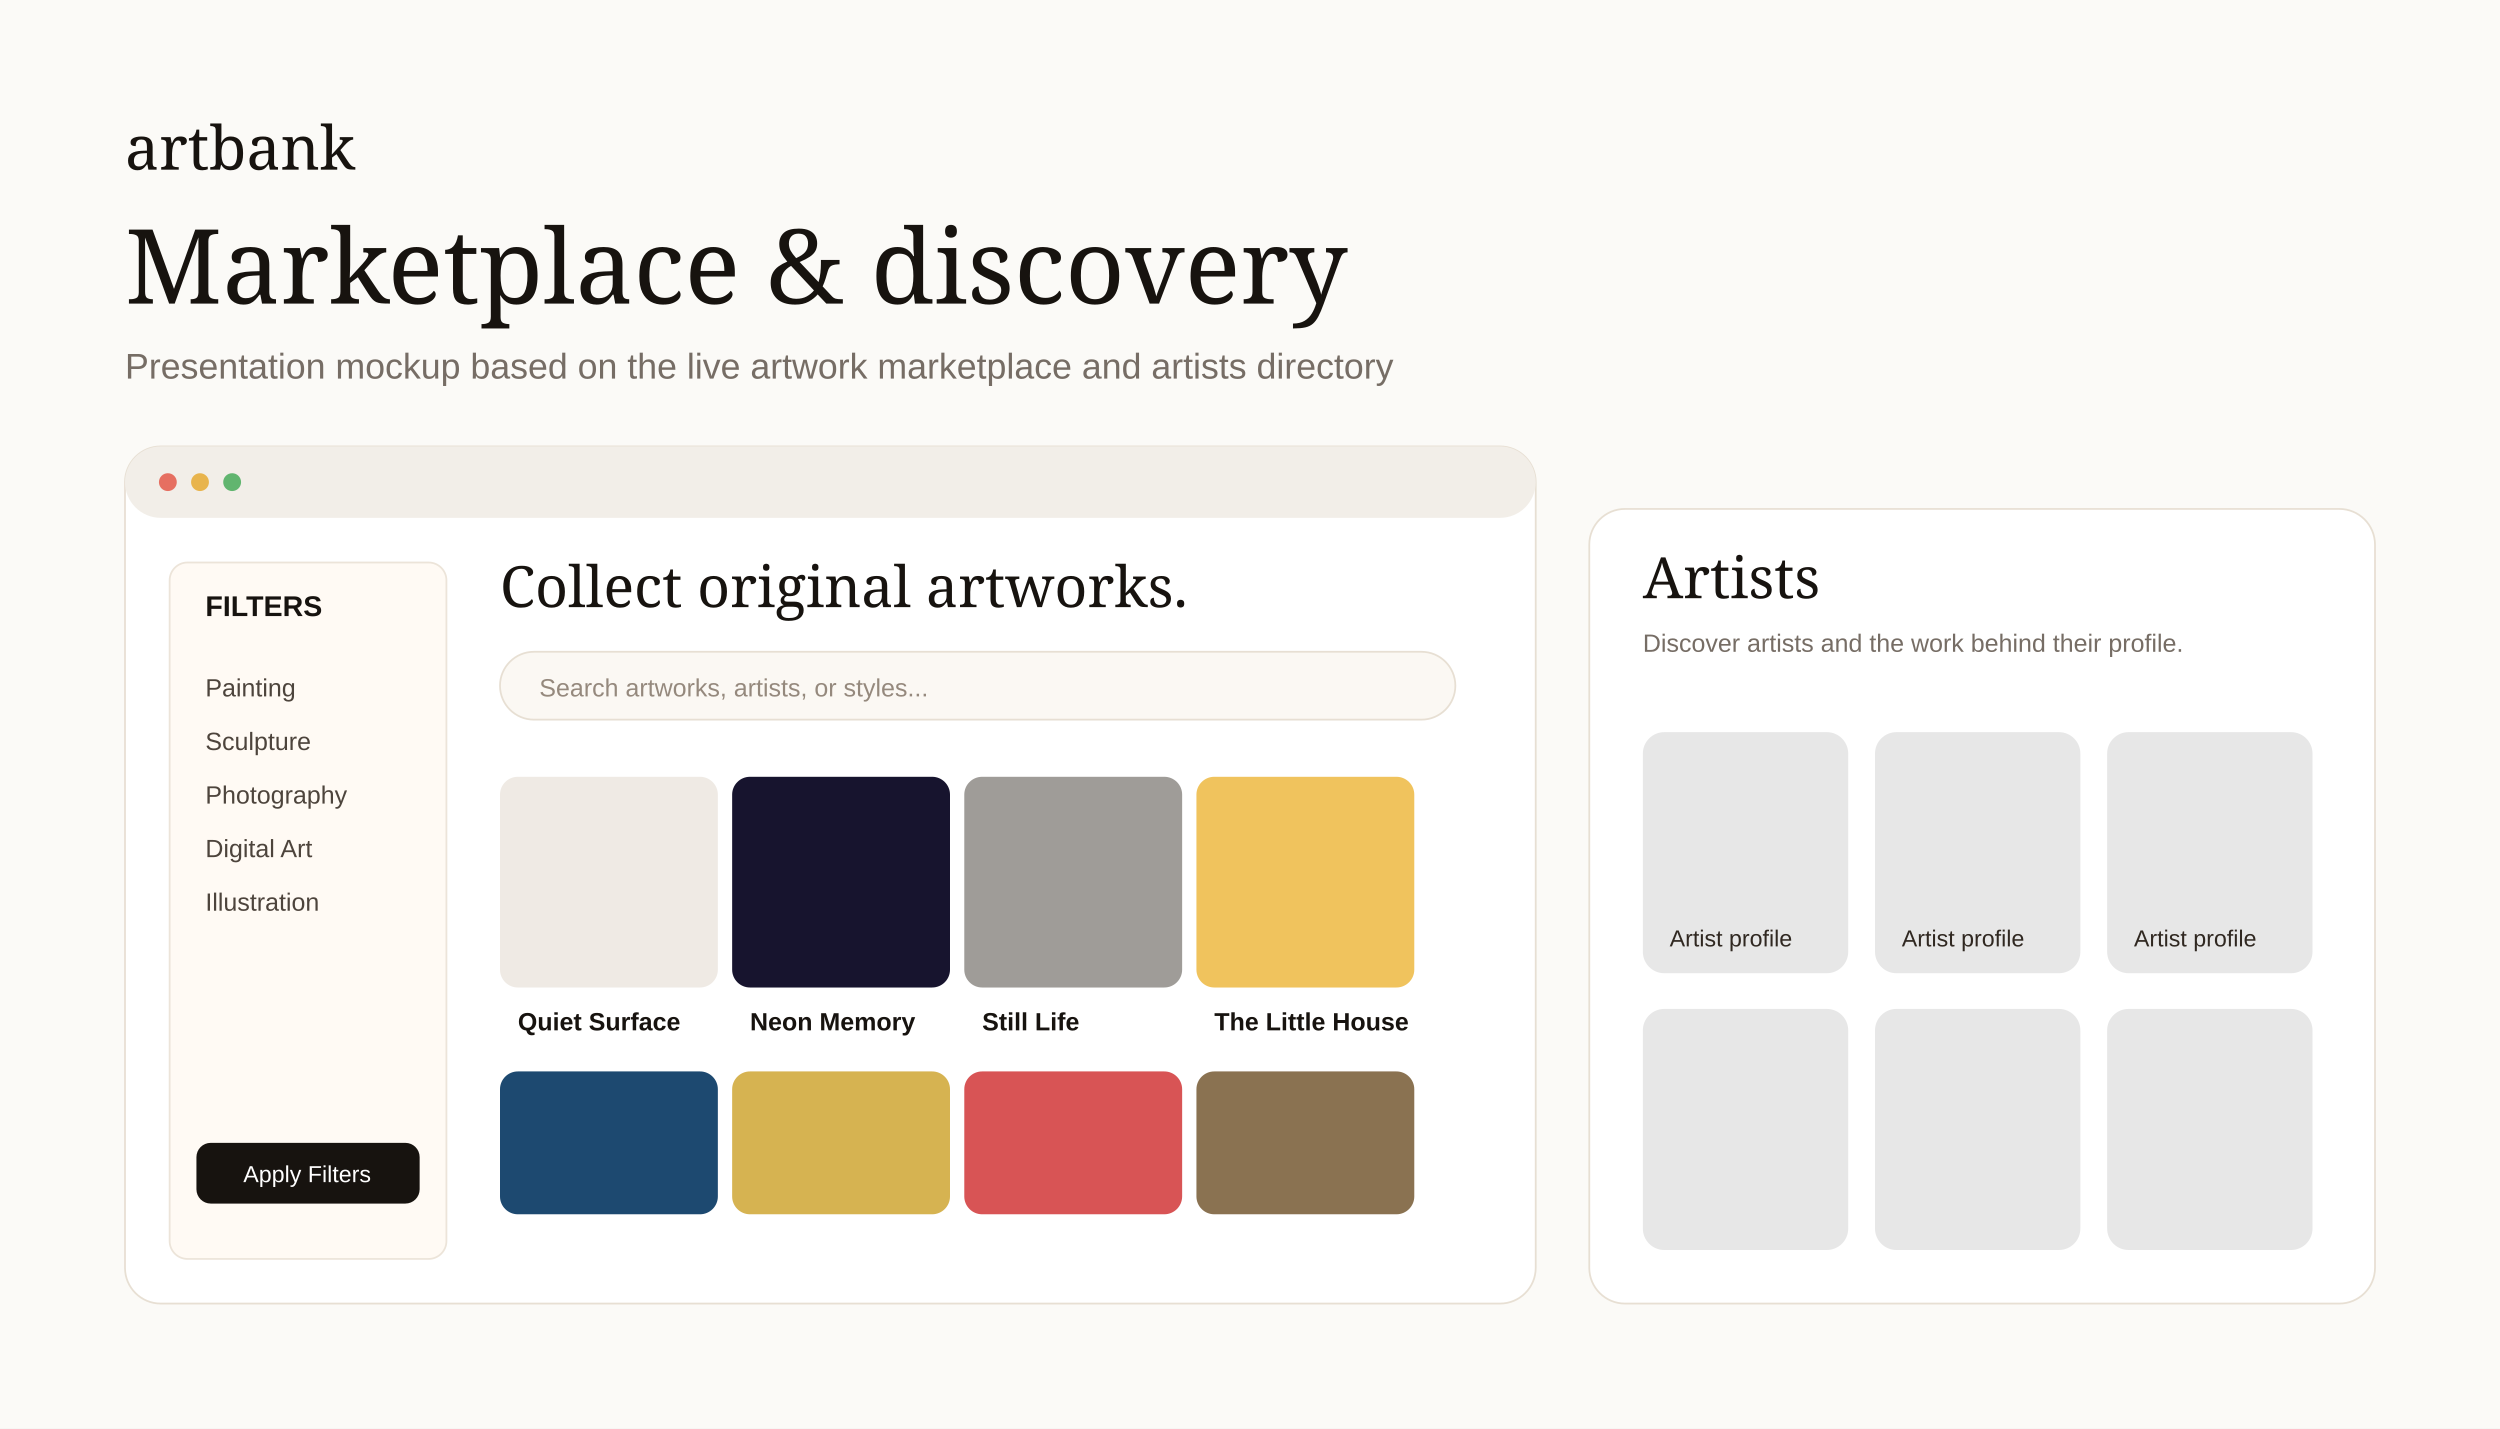
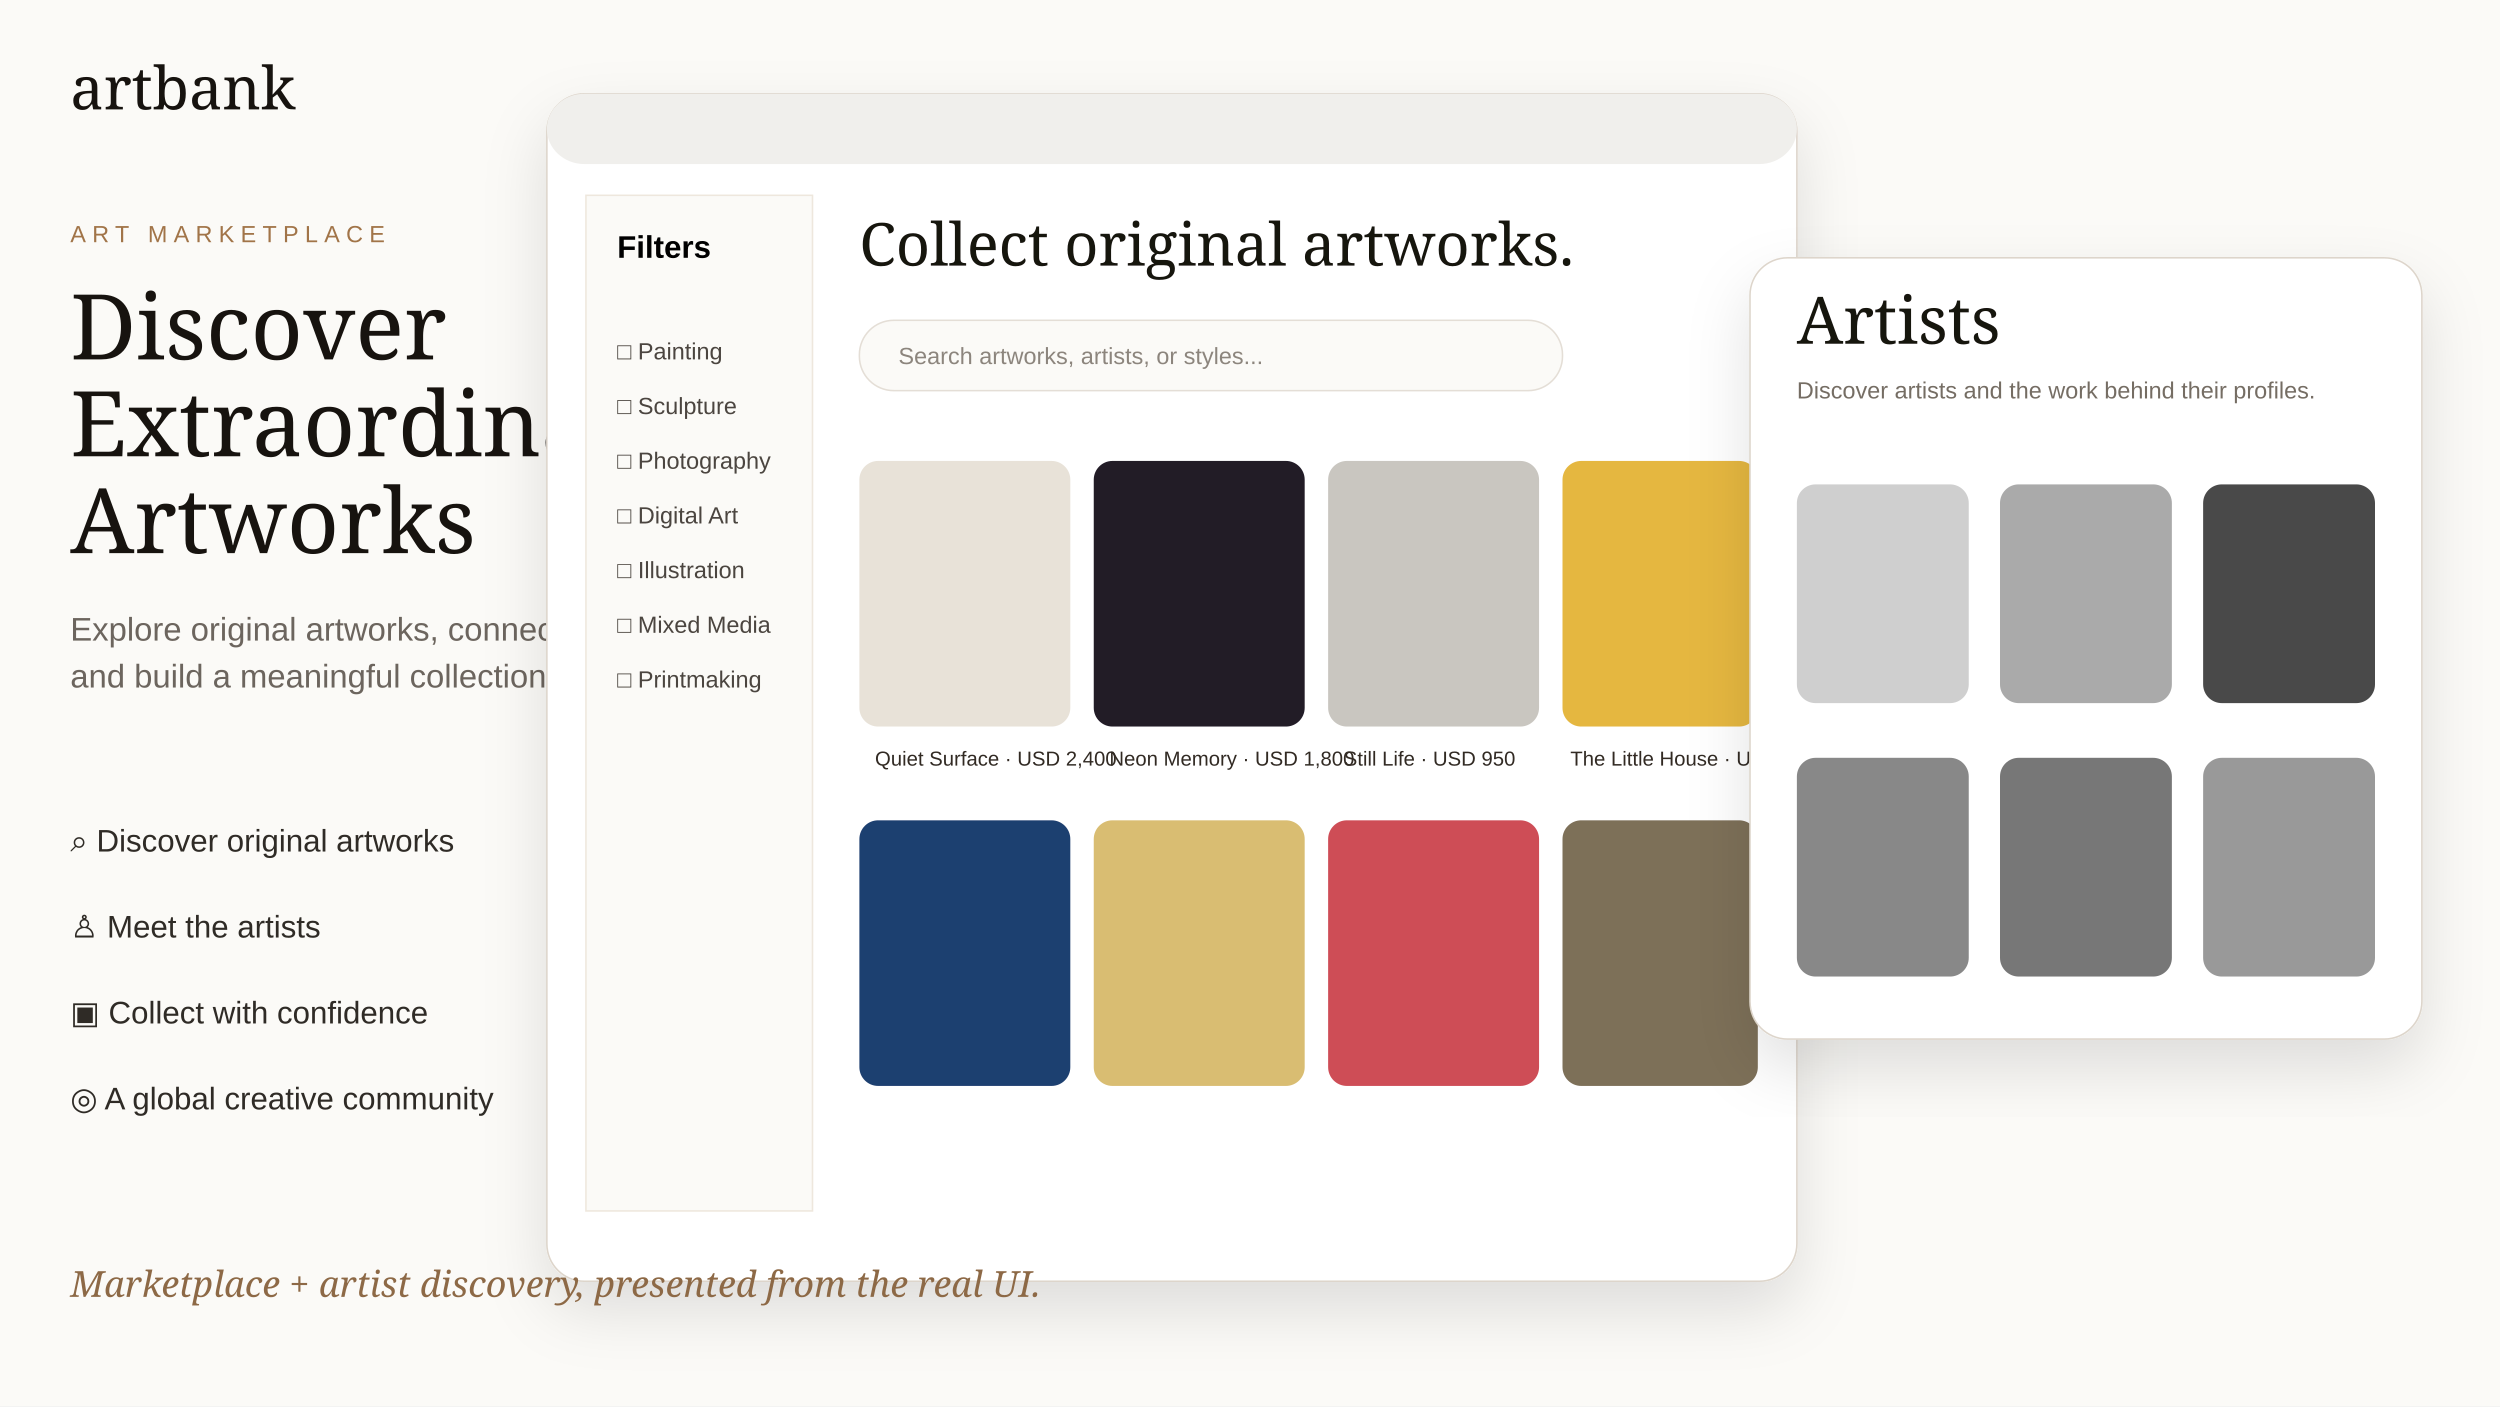
- <svg xmlns="http://www.w3.org/2000/svg" width="1400" height="800" viewBox="0 0 1400 800">
-   <rect width="1400" height="800" fill="#fbfaf7" />
-   <text x="70" y="95" font-family="Georgia,serif" font-size="34" fill="#17130f">artbank</text>
-   <text x="70" y="170" font-family="Georgia,serif" font-size="58" fill="#17130f">Marketplace &amp; discovery</text>
-   <text x="70" y="212" font-family="Arial,sans-serif" font-size="20" fill="#766d65">Presentation mockup based on the live artwork marketplace and artists directory</text>
-   <rect x="70" y="250" width="790" height="480" rx="20" fill="#fff" stroke="#e7dfd3" />
-   <rect x="70" y="250" width="790" height="40" rx="20" fill="#f2eee8" />
-   <circle cx="94" cy="270" r="5" fill="#e66f61" />
-   <circle cx="112" cy="270" r="5" fill="#e8b44d" />
-   <circle cx="130" cy="270" r="5" fill="#61b56f" />
-   <rect x="95" y="315" width="155" height="390" rx="10" fill="#fffaf4" stroke="#ece4d9" />
-   <text x="115" y="345" font-family="Arial,sans-serif" font-size="16" font-weight="700" fill="#17130f">FILTERS</text>
-   <text x="115" y="390" font-family="Arial,sans-serif" font-size="14" fill="#4d443c">Painting</text>
-   <text x="115" y="420" font-family="Arial,sans-serif" font-size="14" fill="#4d443c">Sculpture</text>
-   <text x="115" y="450" font-family="Arial,sans-serif" font-size="14" fill="#4d443c">Photography</text>
-   <text x="115" y="480" font-family="Arial,sans-serif" font-size="14" fill="#4d443c">Digital Art</text>
-   <text x="115" y="510" font-family="Arial,sans-serif" font-size="14" fill="#4d443c">Illustration</text>
-   <rect x="110" y="640" width="125" height="34" rx="8" fill="#17130f" />
-   <text x="172" y="662" text-anchor="middle" font-family="Arial,sans-serif" font-size="13" fill="#fff">Apply Filters</text>
-   <text x="280" y="340" font-family="Georgia,serif" font-size="32" fill="#17130f">Collect original artworks.</text>
-   <rect x="280" y="365" width="535" height="38" rx="19" fill="#fbf8f3" stroke="#e7dfd3" />
-   <text x="302" y="390" font-family="Arial,sans-serif" font-size="14" fill="#95897d">Search artworks, artists, or styles...</text>
-   <g>
-     <rect x="280" y="435" width="122" height="118" rx="10" fill="#efeae4" />
-     <rect x="410" y="435" width="122" height="118" rx="10" fill="#17142e" />
-     <rect x="540" y="435" width="122" height="118" rx="10" fill="#9f9c98" />
-     <rect x="670" y="435" width="122" height="118" rx="10" fill="#f0c35d" />
-     <text x="290" y="577" font-family="Arial,sans-serif" font-size="14" font-weight="700" fill="#17130f">Quiet Surface</text>
-     <text x="420" y="577" font-family="Arial,sans-serif" font-size="14" font-weight="700" fill="#17130f">Neon Memory</text>
-     <text x="550" y="577" font-family="Arial,sans-serif" font-size="14" font-weight="700" fill="#17130f">Still Life</text>
-     <text x="680" y="577" font-family="Arial,sans-serif" font-size="14" font-weight="700" fill="#17130f">The Little House</text>
-     <rect x="280" y="600" width="122" height="80" rx="10" fill="#1d4970" />
-     <rect x="410" y="600" width="122" height="80" rx="10" fill="#d6b351" />
-     <rect x="540" y="600" width="122" height="80" rx="10" fill="#d85455" />
-     <rect x="670" y="600" width="122" height="80" rx="10" fill="#8a7251" />
+ <svg xmlns="http://www.w3.org/2000/svg" width="1600" height="900" viewBox="0 0 1600 900">
+   <defs>
+     <filter id="s">
+       <feDropShadow dx="0" dy="18" stdDeviation="20" flood-opacity=".12" />
+     </filter>
+   </defs>
+   <rect width="1600" height="900" fill="#fbfaf7" />
+   <text x="45" y="70" font-family="Georgia,serif" font-size="38" fill="#17130f">artbank</text>
+   <text x="45" y="155" font-family="Arial" font-size="15" letter-spacing="4" fill="#a17448">ART MARKETPLACE</text>
+   <text x="45" y="230" font-family="Georgia,serif" font-size="58" fill="#17130f">Discover</text>
+   <text x="45" y="292" font-family="Georgia,serif" font-size="58" fill="#17130f">Extraordinary</text>
+   <text x="45" y="354" font-family="Georgia,serif" font-size="58" fill="#17130f">Artworks</text>
+   <text x="45" y="410" font-family="Arial" font-size="21" fill="#6c655e">Explore original artworks, connect with artists,</text>
+   <text x="45" y="440" font-family="Arial" font-size="21" fill="#6c655e">and build a meaningful collection.</text>
+   <g filter="url(#s)">
+     <rect x="350" y="60" width="800" height="760" rx="24" fill="#fff" stroke="#ddd5cb" />
+     <rect x="350" y="60" width="800" height="45" rx="24" fill="#f0efec" />
+     <rect x="375" y="125" width="145" height="650" fill="#fbfaf7" stroke="#eee7dd" />
+     <text x="395" y="165" font-family="Arial" font-size="20" font-weight="700">Filters</text>
+     <g font-family="Arial" font-size="15" fill="#4b453f">
+       <text x="395" y="230">□ Painting</text>
+       <text x="395" y="265">□ Sculpture</text>
+       <text x="395" y="300">□ Photography</text>
+       <text x="395" y="335">□ Digital Art</text>
+       <text x="395" y="370">□ Illustration</text>
+       <text x="395" y="405">□ Mixed Media</text>
+       <text x="395" y="440">□ Printmaking</text>
+     </g>
+     <text x="550" y="170" font-family="Georgia,serif" font-size="38" fill="#17130f">Collect original artworks.</text>
+     <rect x="550" y="205" width="450" height="45" rx="22" fill="#fbfaf7" stroke="#e4ded6" />
+     <text x="575" y="233" font-family="Arial" font-size="15" fill="#8c857d">Search artworks, artists, or styles...</text>
+     <rect x="550" y="295" width="135" height="170" rx="12" fill="#e8e2d8" />
+     <rect x="700" y="295" width="135" height="170" rx="12" fill="#211b28" />
+     <rect x="850" y="295" width="135" height="170" rx="12" fill="#c9c6c0" />
+     <rect x="1000" y="295" width="125" height="170" rx="12" fill="#e5b741" />
+     <rect x="550" y="525" width="135" height="170" rx="12" fill="#1f3f70" />
+     <rect x="700" y="525" width="135" height="170" rx="12" fill="#d9bd72" />
+     <rect x="850" y="525" width="135" height="170" rx="12" fill="#ce4d57" />
+     <rect x="1000" y="525" width="125" height="170" rx="12" fill="#7d6f58" />
+     <g font-family="Arial" font-size="13" fill="#312a24">
+       <text x="560" y="490">Quiet Surface · USD 2,400</text>
+       <text x="710" y="490">Neon Memory · USD 1,800</text>
+       <text x="860" y="490">Still Life · USD 950</text>
+       <text x="1005" y="490">The Little House · USD 1,200</text>
+     </g>
  </g>
-   <rect x="890" y="285" width="440" height="445" rx="20" fill="#fff" stroke="#e7dfd3" />
-   <text x="920" y="335" font-family="Georgia,serif" font-size="32" fill="#17130f">Artists</text>
-   <text x="920" y="365" font-family="Arial,sans-serif" font-size="14" fill="#766d65">Discover artists and the work behind their profile.</text>
-   <g fill="#e7e7e7">
-     <rect x="920" y="410" width="115" height="135" rx="12" />
-     <rect x="1050" y="410" width="115" height="135" rx="12" />
-     <rect x="1180" y="410" width="115" height="135" rx="12" />
-     <rect x="920" y="565" width="115" height="135" rx="12" />
-     <rect x="1050" y="565" width="115" height="135" rx="12" />
-     <rect x="1180" y="565" width="115" height="135" rx="12" />
+   <g filter="url(#s)">
+     <rect x="1120" y="165" width="430" height="500" rx="24" fill="#fff" stroke="#ddd5cb" />
+     <text x="1150" y="220" font-family="Georgia,serif" font-size="42" fill="#17130f">Artists</text>
+     <text x="1150" y="255" font-family="Arial" font-size="15" fill="#756d64">Discover artists and the work behind their profiles.</text>
+     <rect x="1150" y="310" width="110" height="140" rx="12" fill="#cfcfcf" />
+     <rect x="1280" y="310" width="110" height="140" rx="12" fill="#aaa" />
+     <rect x="1410" y="310" width="110" height="140" rx="12" fill="#4a4a4a" />
+     <rect x="1150" y="485" width="110" height="140" rx="12" fill="#888" />
+     <rect x="1280" y="485" width="110" height="140" rx="12" fill="#777" />
+     <rect x="1410" y="485" width="110" height="140" rx="12" fill="#999" />
  </g>
-   <text x="935" y="530" font-family="Arial,sans-serif" font-size="13" fill="#302821">Artist profile</text>
-   <text x="1065" y="530" font-family="Arial,sans-serif" font-size="13" fill="#302821">Artist profile</text>
-   <text x="1195" y="530" font-family="Arial,sans-serif" font-size="13" fill="#302821">Artist profile</text>
+   <text x="45" y="545" font-family="Arial" font-size="20" fill="#2f2b26">⌕  Discover original artworks</text>
+   <text x="45" y="600" font-family="Arial" font-size="20" fill="#2f2b26">♙  Meet the artists</text>
+   <text x="45" y="655" font-family="Arial" font-size="20" fill="#2f2b26">▣  Collect with confidence</text>
+   <text x="45" y="710" font-family="Arial" font-size="20" fill="#2f2b26">◎  A global creative community</text>
+   <text x="45" y="830" font-family="Georgia,serif" font-size="23" font-style="italic" fill="#8d6946">Marketplace + artist discovery, presented from the real UI.</text>
</svg>
